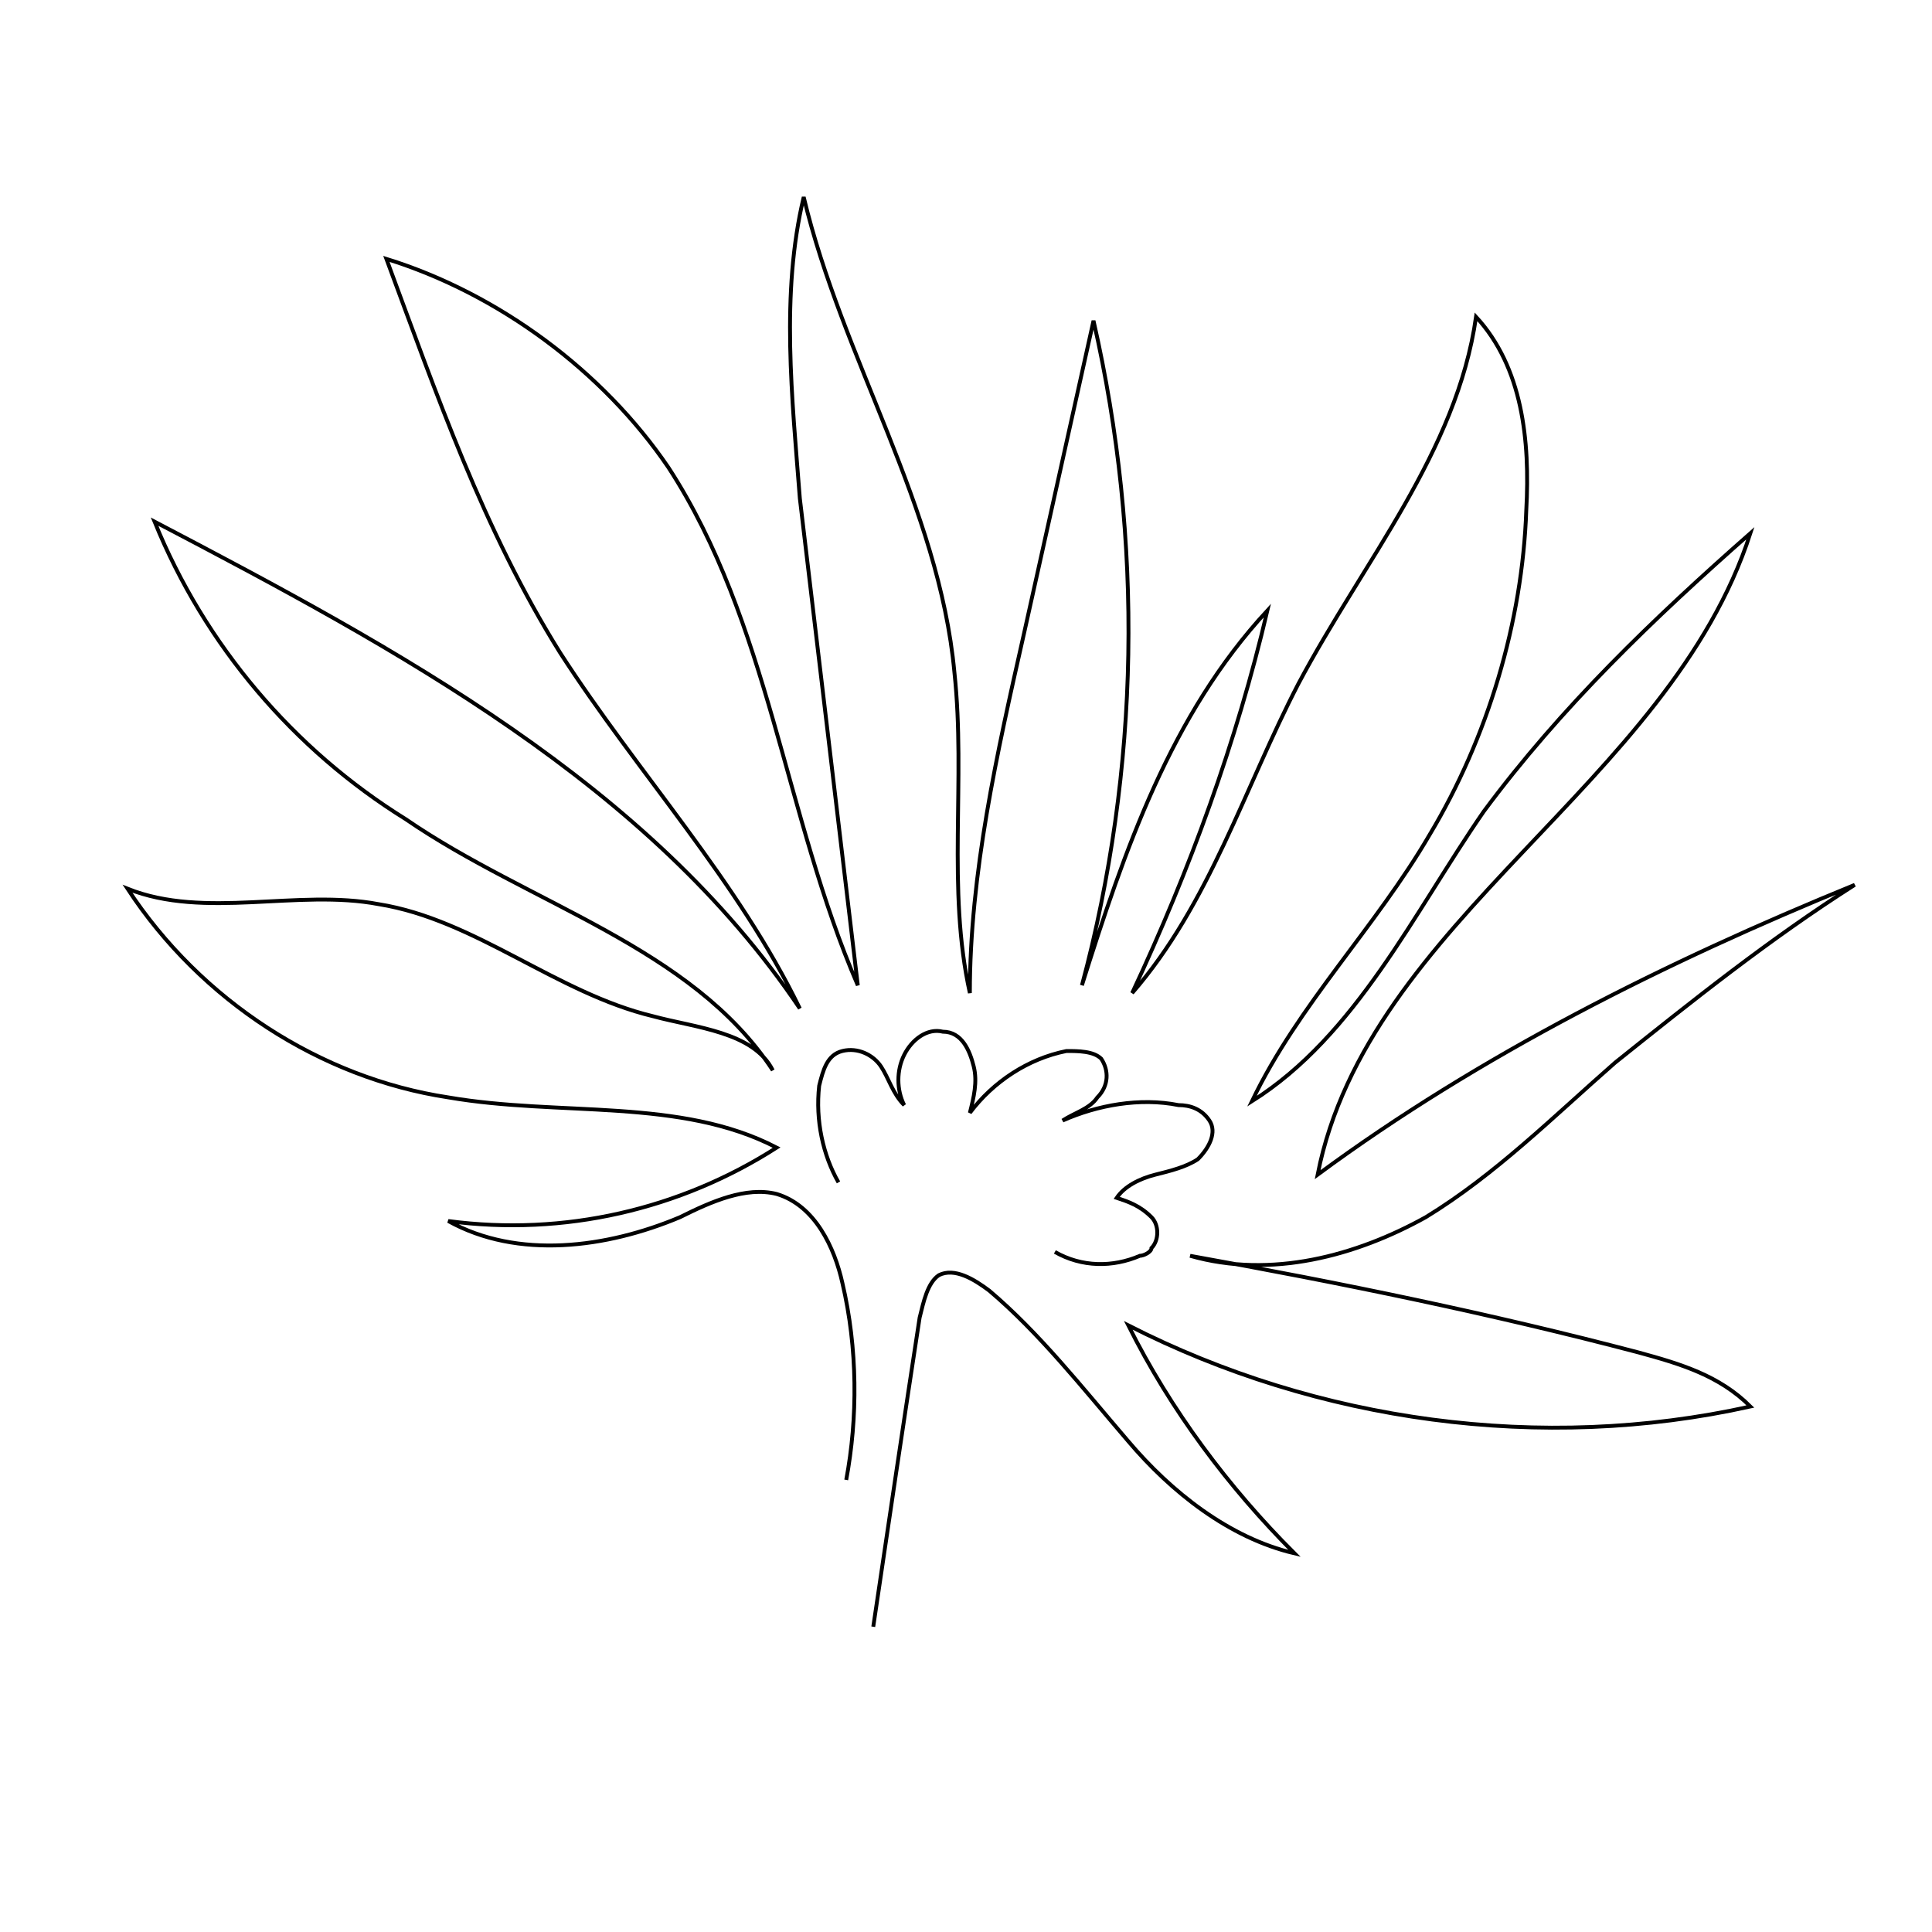
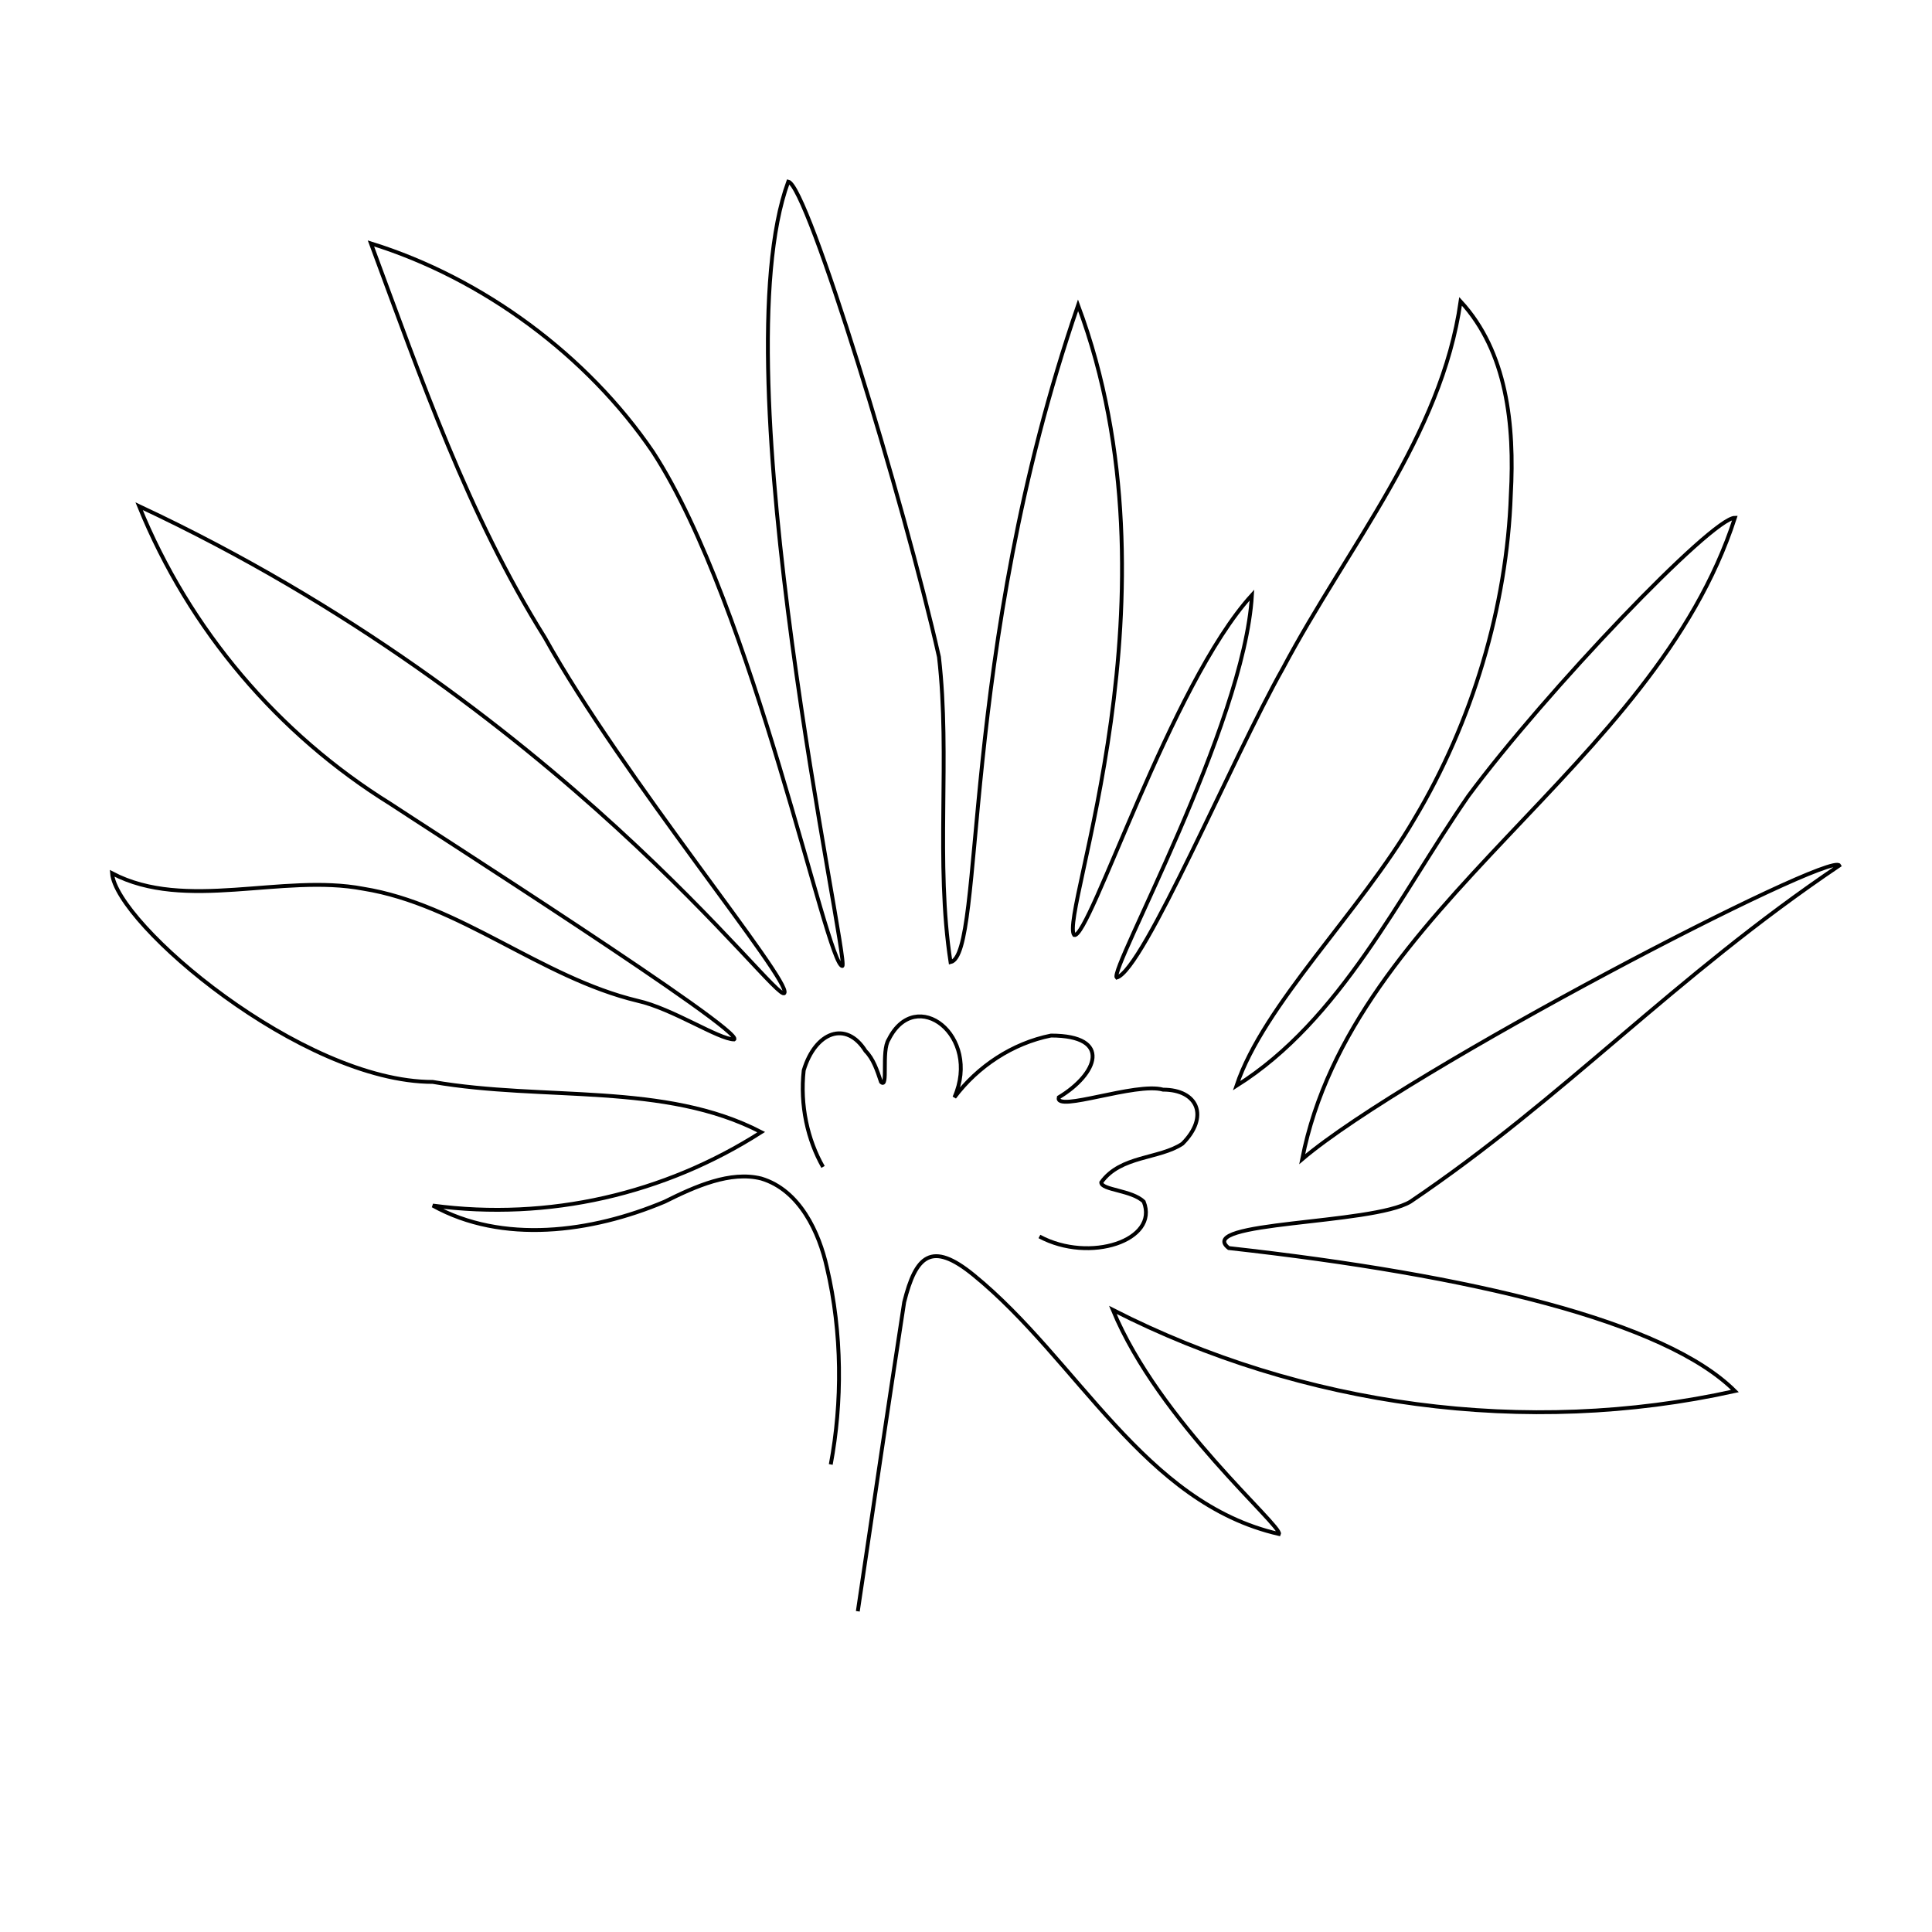
<svg xmlns="http://www.w3.org/2000/svg" xml:space="preserve" width="500px" height="500px" version="1.1" style="shape-rendering:geometricPrecision; text-rendering:geometricPrecision; image-rendering:optimizeQuality; fill-rule:evenodd; clip-rule:evenodd" viewBox="0 0 500 500">
  <defs>
    <style type="text/css">
   
    .str0 {stroke:black;stroke-width:1}
-     .fil0 {fill:none;fill-rule:nonzero}
+     .fil0 {fill:none}
   
  </style>
  </defs>
  <g id="Layer_x0020_1">
-     <path class="fil0 str0" d="M219 383c3,-16 3,-34 -1,-51 -2,-9 -7,-20 -17,-23 -8,-2 -17,2 -25,6 -19,8 -42,11 -60,1 30,4 60,-3 85,-19 -25,-13 -56,-8 -85,-13 -33,-5 -64,-25 -83,-54 20,8 44,0 65,4 25,4 46,23 71,29 11,3 26,4 31,14 -21,-32 -63,-43 -95,-65 -29,-18 -52,-45 -65,-77 63,33 128,68 167,126 -16,-33 -42,-61 -62,-92 -20,-32 -32,-67 -45,-102 29,9 56,29 73,54 26,40 30,90 49,134 -5,-42 -10,-84 -15,-126 -2,-26 -5,-53 1,-78 10,42 35,80 39,123 3,28 -2,56 4,83 0,-31 7,-62 14,-93 6,-27 12,-54 18,-81 13,57 12,116 -3,172 11,-35 23,-70 48,-97 -8,34 -20,67 -35,99 20,-23 29,-53 43,-80 17,-32 41,-60 46,-95 12,13 14,32 13,50 -1,29 -10,59 -25,84 -14,24 -34,44 -46,69 27,-17 42,-49 60,-75 20,-27 44,-50 69,-72 -21,65 -99,100 -112,166 42,-31 90,-55 139,-75 -22,14 -42,30 -62,46 -16,14 -31,29 -49,40 -18,10 -40,16 -61,10 39,7 78,15 116,25 11,3 21,6 29,14 -54,12 -112,4 -161,-21 11,22 26,42 43,59 -17,-4 -32,-16 -43,-29 -12,-14 -23,-28 -36,-39 -4,-3 -9,-6 -13,-4 -3,2 -4,7 -5,11 -4,26 -8,53 -12,80" />
-     <path class="fil0 str0" d="M217 306c-4,-7 -6,-16 -5,-25 1,-4 2,-8 6,-9 4,-1 8,1 10,4 2,3 3,7 6,10 -2,-4 -2,-9 0,-13 2,-4 6,-7 10,-6 5,0 7,5 8,9 1,4 0,8 -1,12 6,-8 15,-14 25,-16 3,0 7,0 9,2 2,3 2,7 -1,10 -2,3 -6,4 -9,6 9,-4 20,-6 30,-4 3,0 6,1 8,4 2,3 0,7 -3,10 -3,2 -7,3 -11,4 -4,1 -8,3 -10,6 3,1 6,2 9,5 2,2 2,6 0,8 0,1 -2,2 -3,2 -7,3 -15,3 -22,-1" />
+     <path class="fil0 str0" d="M215 379c3,-16 3,-34 -1,-51 -2,-9 -7,-20 -17,-23 -8,-2 -17,2 -25,6 -19,8 -42,11 -60,1 30,4 60,-3 85,-19 -25,-13 -56,-8 -85,-13 -34,0 -82,-41 -83,-54 19,10 44,0 65,4 25,4 46,23 71,29 9,2 21,10 25,10 3,-2 -80,-55 -89,-61 -29,-18 -52,-45 -65,-77 109,51 165,129 167,126 2,-3 -42,-56 -62,-92 -20,-32 -32,-67 -45,-102 29,9 56,29 73,54 26,40 45,133 49,133 2,-1 -32,-154 -14,-203 5,1 30,83 39,123 3,26 -1,53 3,79 9,-2 2,-80 33,-170 28,75 -5,158 -1,163 4,1 25,-65 46,-88 -2,34 -37,97 -35,99 7,-2 30,-57 43,-80 17,-32 41,-60 46,-95 12,13 14,32 13,50 -1,29 -10,59 -25,84 -14,24 -39,48 -46,69 27,-17 42,-49 60,-75 20,-27 63,-72 69,-72 -21,65 -99,100 -112,166 27,-23 137,-80 139,-76 -43,29 -71,60 -111,87 -10,6 -56,5 -47,12 63,7 113,19 131,37 -54,12 -112,4 -161,-21 12,29 44,56 43,58 -35,-8 -52,-45 -79,-67 -11,-9 -15,-5 -18,7 -4,26 -8,53 -12,80" />
+     <path class="fil0 str0" d="M213 302c-4,-7 -6,-16 -5,-25 3,-10 11,-13 16,-5 2,2 3,5 4,8 2,2 0,-8 2,-11 7,-14 24,-1 17,15 6,-8 15,-14 25,-16 16,0 12,10 2,16 -1,4 20,-4 27,-2 9,0 12,7 5,14 -6,4 -16,3 -21,10 0,2 8,2 11,5 4,10 -14,16 -27,9" />
  </g>
</svg>
